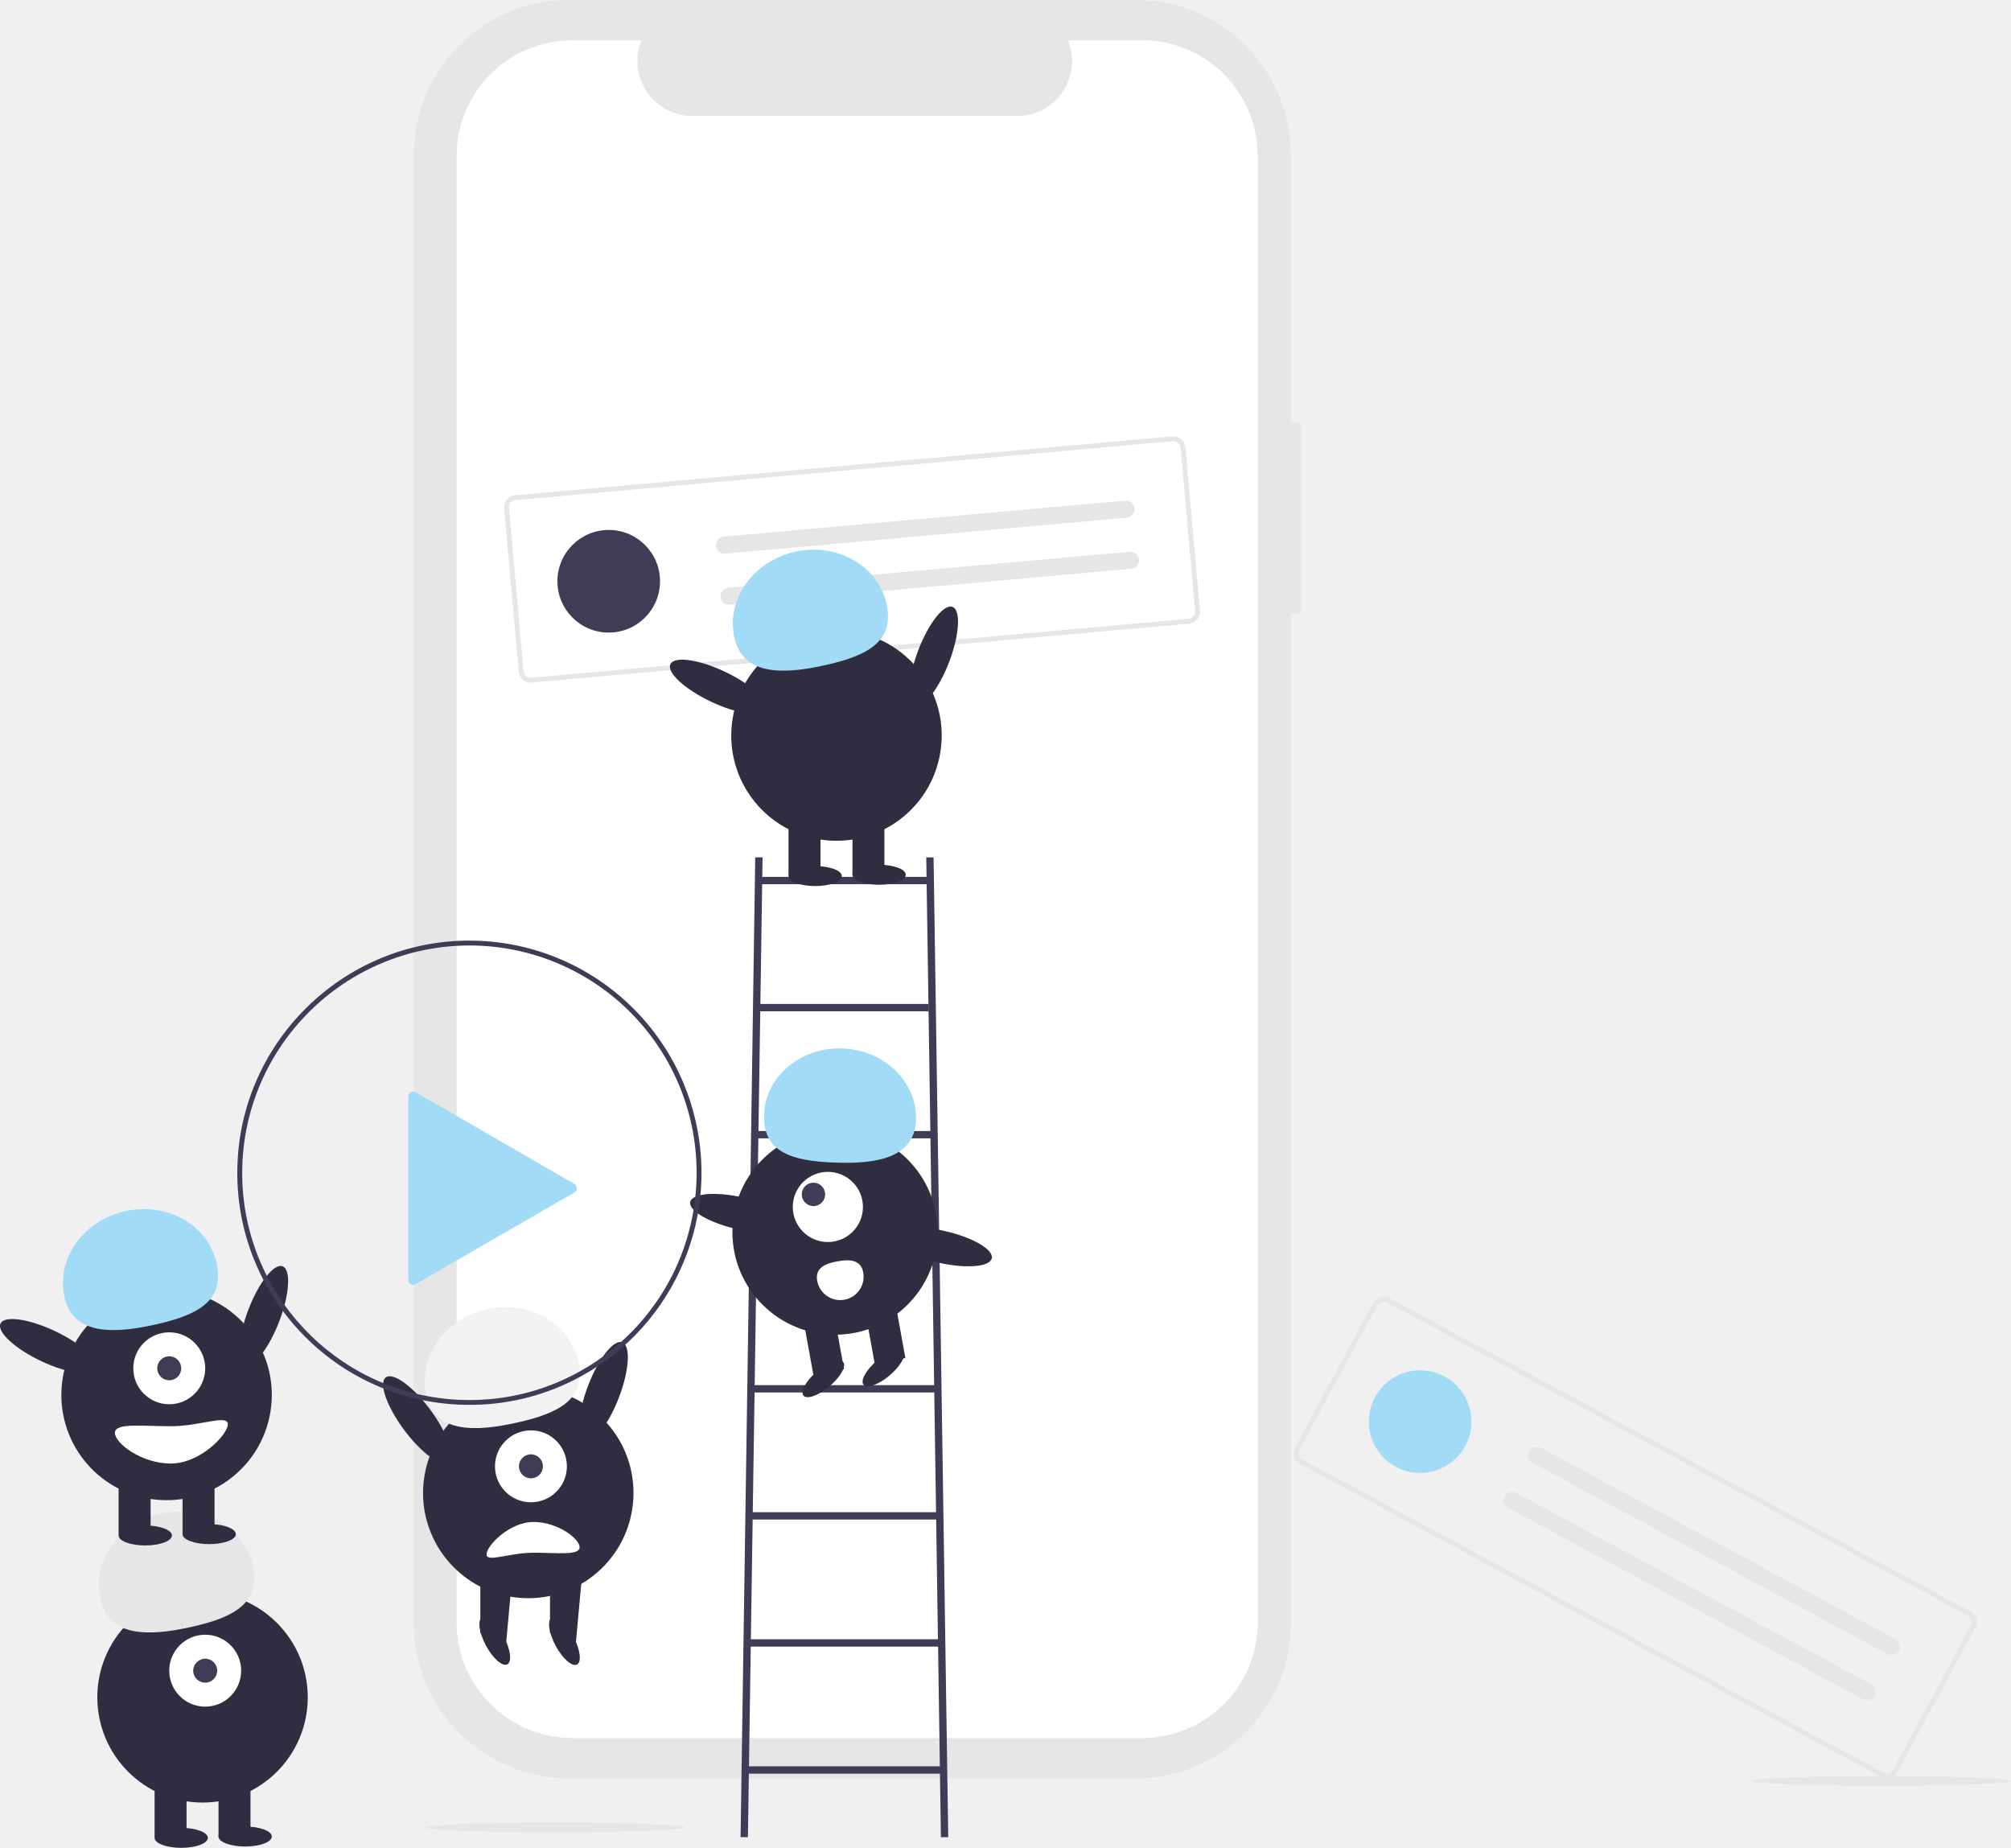
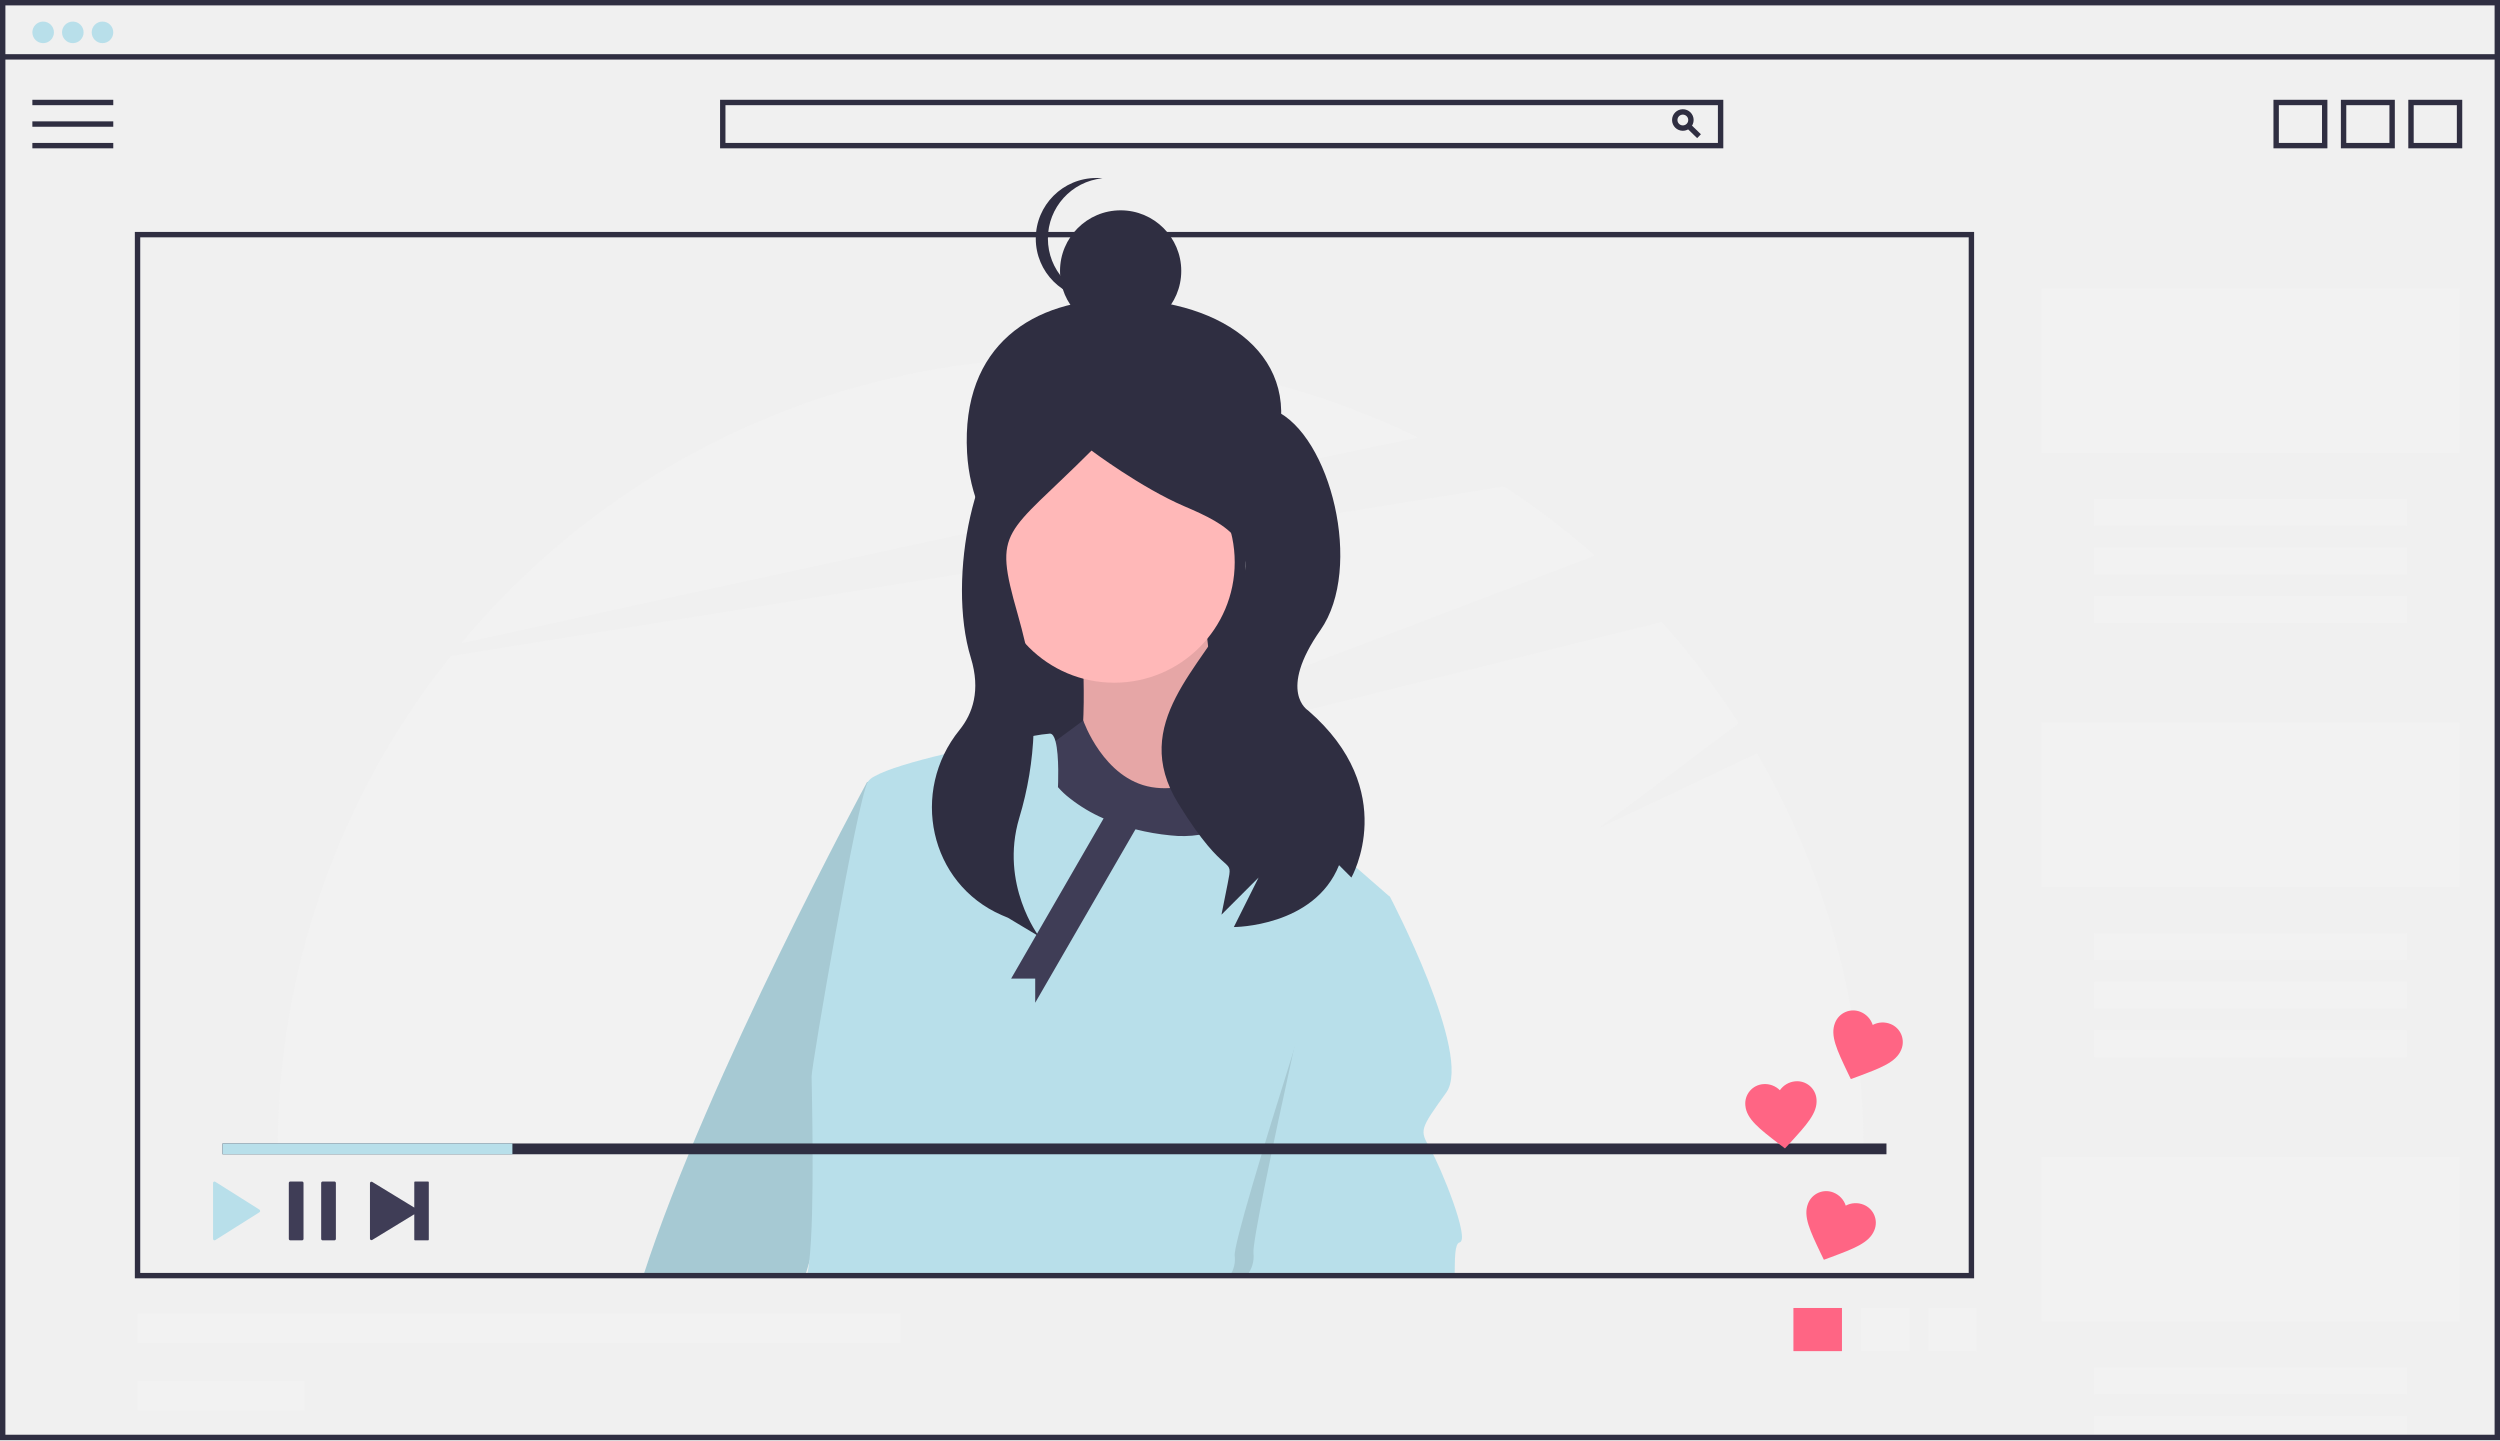
- <svg xmlns="http://www.w3.org/2000/svg" id="e6e81613-d20c-4ebb-a955-624773ea2c94" data-name="Layer 1" width="823.127" height="756.226" viewBox="0 0 823.127 756.226">
-   <path d="M720.735,244.834h-3.999V135.289a63.402,63.402,0,0,0-63.402-63.402H421.248a63.402,63.402,0,0,0-63.402,63.402V736.263a63.402,63.402,0,0,0,63.402,63.402H653.334a63.402,63.402,0,0,0,63.402-63.402V322.811h3.999Z" transform="translate(-188.4363 -71.88718)" fill="#e6e6e6" />
-   <path d="M655.893,88.382h-30.295a22.495,22.495,0,0,1-20.827,30.991H471.811a22.495,22.495,0,0,1-20.827-30.991H422.688a47.348,47.348,0,0,0-47.348,47.348V735.822a47.348,47.348,0,0,0,47.348,47.348h233.204a47.348,47.348,0,0,0,47.348-47.348h0V135.73A47.348,47.348,0,0,0,655.893,88.382Z" transform="translate(-188.4363 -71.88718)" fill="#fff" />
-   <polygon points="306.127 751.864 303.127 751.864 309.127 350.864 312.127 350.864 306.127 751.864" fill="#3f3d56" />
-   <polygon points="388.127 751.864 385.127 751.864 379.127 350.864 382.127 350.864 388.127 751.864" fill="#3f3d56" />
-   <rect x="310.127" y="358.864" width="70" height="3" fill="#3f3d56" />
-   <rect x="310.127" y="410.864" width="70" height="3" fill="#3f3d56" />
-   <rect x="309.127" y="462.864" width="73" height="3" fill="#3f3d56" />
-   <rect x="309.127" y="514.864" width="74" height="3" fill="#3f3d56" />
-   <rect x="308.127" y="566.864" width="76" height="3" fill="#3f3d56" />
-   <rect x="307.127" y="618.864" width="77" height="3" fill="#3f3d56" />
-   <rect x="306.127" y="670.864" width="79" height="3" fill="#3f3d56" />
-   <rect x="304.127" y="722.864" width="82" height="3" fill="#3f3d56" />
-   <circle cx="341.794" cy="504.217" r="42.012" fill="#2f2e41" />
-   <rect x="544.318" y="606.093" width="12.763" height="22.867" transform="matrix(0.98401, -0.17813, 0.17813, 0.98401, -289.6308, 36.08746)" fill="#2f2e41" />
-   <rect x="519.2" y="610.64" width="12.763" height="22.867" transform="matrix(0.98401, -0.17813, 0.17813, 0.98401, -290.8425, 31.6858)" fill="#2f2e41" />
-   <ellipse cx="525.428" cy="636.153" rx="10.636" ry="3.989" transform="translate(-475.0937 418.3817) rotate(-40.26106)" fill="#2f2e41" />
-   <ellipse cx="550.023" cy="631.7" rx="10.636" ry="3.989" transform="translate(-466.3899 433.222) rotate(-40.26106)" fill="#2f2e41" />
-   <circle cx="338.853" cy="493.941" r="14.359" fill="#fff" />
-   <circle cx="332.952" cy="488.794" r="4.786" fill="#3f3d56" />
-   <path d="M563.373,530.4c.632-15.554-12.773-28.728-29.941-29.425s-31.597,11.346-32.229,26.9,11.302,19.087,28.47,19.785S562.741,545.953,563.373,530.4Z" transform="translate(-188.4363 -71.88718)" fill="#a1dbf5" />
-   <ellipse cx="491.438" cy="568.451" rx="6.594" ry="21.006" transform="translate(-360.8775 848.5746) rotate(-77.0899)" fill="#2f2e41" />
-   <ellipse cx="573.907" cy="582.165" rx="6.594" ry="21.006" transform="translate(-310.202 939.6089) rotate(-77.0899)" fill="#2f2e41" />
-   <path d="M541.769,592.661a9.572,9.572,0,1,1-18.835,3.429l-.003-.018c-.942-5.202,3.08-7.043,8.283-7.985S540.828,587.459,541.769,592.661Z" transform="translate(-188.4363 -71.88718)" fill="#fff" />
-   <path d="M675.091,327.128,406.168,351.229a5.006,5.006,0,0,1-5.426-4.534l-5.979-66.708a5.006,5.006,0,0,1,4.534-5.426l268.923-24.102a5.006,5.006,0,0,1,5.426,4.534l5.979,66.708A5.006,5.006,0,0,1,675.091,327.128ZM399.476,276.553a3.003,3.003,0,0,0-2.72,3.256l5.979,66.708a3.003,3.003,0,0,0,3.256,2.72l268.923-24.102a3.003,3.003,0,0,0,2.72-3.256l-5.979-66.708a3.003,3.003,0,0,0-3.256-2.72Z" transform="translate(-188.4363 -71.88718)" fill="#e6e6e6" />
-   <circle cx="249.157" cy="237.884" r="21" fill="#3f3d56" />
-   <path d="M484.65,291.497a3.5,3.5,0,0,0,.625,6.972l164.341-14.729a3.5,3.5,0,1,0-.625-6.972Z" transform="translate(-188.4363 -71.88718)" fill="#e6e6e6" />
-   <path d="M486.524,312.413a3.5,3.5,0,1,0,.625,6.972l164.341-14.729a3.5,3.5,0,0,0-.625-6.972Z" transform="translate(-188.4363 -71.88718)" fill="#e6e6e6" />
-   <ellipse cx="570.622" cy="340.381" rx="21.534" ry="6.76" transform="translate(-139.4899 679.9823) rotate(-69.08217)" fill="#2f2e41" />
-   <circle cx="530.815" cy="372.903" r="43.067" transform="translate(-110.736 765.244) rotate(-80.78252)" fill="#2f2e41" />
-   <rect x="322.753" y="334.815" width="13.084" height="23.442" fill="#2f2e41" />
-   <rect x="348.921" y="334.815" width="13.084" height="23.442" fill="#2f2e41" />
-   <ellipse cx="333.656" cy="358.529" rx="10.903" ry="4.089" fill="#2f2e41" />
-   <ellipse cx="359.824" cy="357.984" rx="10.903" ry="4.089" fill="#2f2e41" />
-   <path d="M489.038,332.851c-3.477-15.574,7.639-31.31,24.829-35.149s33.944,5.675,37.422,21.249-7.915,21.318-25.105,25.156S492.516,348.425,489.038,332.851Z" transform="translate(-188.4363 -71.88718)" fill="#a1dbf5" />
-   <ellipse cx="482.307" cy="352.919" rx="6.76" ry="21.534" transform="translate(-231.6844 565.5736) rotate(-64.62574)" fill="#2f2e41" />
-   <circle cx="82.901" cy="694.623" r="43.067" fill="#2f2e41" />
-   <rect x="63.275" y="728.423" width="13.084" height="23.442" fill="#2f2e41" />
-   <rect x="89.443" y="728.423" width="13.084" height="23.442" fill="#2f2e41" />
-   <ellipse cx="74.178" cy="752.137" rx="10.903" ry="4.089" fill="#2f2e41" />
-   <ellipse cx="100.346" cy="751.592" rx="10.903" ry="4.089" fill="#2f2e41" />
-   <circle cx="83.991" cy="683.72" r="14.719" fill="#fff" />
-   <circle cx="83.991" cy="683.72" r="4.906" fill="#3f3d56" />
-   <path d="M229.56,726.459C226.083,710.885,237.199,695.148,254.389,691.31s33.944,5.675,37.422,21.249-7.915,21.318-25.105,25.156S233.038,742.033,229.56,726.459Z" transform="translate(-188.4363 -71.88718)" fill="#e6e6e6" />
-   <ellipse cx="296.425" cy="610.238" rx="21.534" ry="6.76" transform="translate(-567.8626 597.3668) rotate(-69.08217)" fill="#2f2e41" />
-   <circle cx="256.618" cy="642.76" r="43.067" transform="translate(-607.3841 721.2181) rotate(-80.78252)" fill="#2f2e41" />
-   <rect x="48.556" y="604.672" width="13.084" height="23.442" fill="#2f2e41" />
-   <rect x="74.723" y="604.672" width="13.084" height="23.442" fill="#2f2e41" />
-   <ellipse cx="59.459" cy="628.387" rx="10.903" ry="4.089" fill="#2f2e41" />
-   <ellipse cx="85.627" cy="627.841" rx="10.903" ry="4.089" fill="#2f2e41" />
-   <circle cx="69.272" cy="559.969" r="14.719" fill="#fff" />
-   <circle cx="69.272" cy="559.969" r="4.906" fill="#3f3d56" />
-   <path d="M214.841,602.708c-3.477-15.574,7.639-31.31,24.829-35.149s33.944,5.675,37.422,21.249-7.915,21.318-25.105,25.156S218.319,618.282,214.841,602.708Z" transform="translate(-188.4363 -71.88718)" fill="#a1dbf5" />
-   <ellipse cx="208.11" cy="622.776" rx="6.76" ry="21.534" transform="translate(-632.2035 472.0442) rotate(-64.62574)" fill="#2f2e41" />
-   <path d="M235.463,658.297c0,4.215,10.853,12.539,22.897,12.539s23.335-11.867,23.335-16.082-11.292.818-23.335.818S235.463,654.082,235.463,658.297Z" transform="translate(-188.4363 -71.88718)" fill="#fff" />
-   <ellipse cx="435.473" cy="641.357" rx="21.534" ry="6.76" transform="translate(-507.5273 747.2591) rotate(-69.08217)" fill="#2f2e41" />
-   <circle cx="404.665" cy="682.879" r="43.067" transform="translate(-522.6524 901.047) rotate(-80.78252)" fill="#2f2e41" />
-   <polygon points="196.604 644.792 209.687 644.792 207.127 672.864 196.604 668.233 196.604 644.792" fill="#2f2e41" />
-   <ellipse cx="390.943" cy="743.393" rx="4.089" ry="10.903" transform="translate(-493.5889 201.484) rotate(-28.23232)" fill="#2f2e41" />
-   <polygon points="225.127 644.864 238.211 644.864 235.651 672.937 225.127 668.306 225.127 644.864" fill="#2f2e41" />
-   <ellipse cx="419.467" cy="743.466" rx="4.089" ry="10.903" transform="translate(-490.2301 214.9858) rotate(-28.23232)" fill="#2f2e41" />
-   <circle cx="217.319" cy="600.089" r="14.719" fill="#fff" />
-   <circle cx="217.319" cy="600.089" r="4.906" fill="#3f3d56" />
-   <path d="M362.889,642.828c-3.477-15.574,7.639-31.31,24.829-35.149s33.944,5.675,37.422,21.249-7.915,21.318-25.105,25.156S366.366,658.401,362.889,642.828Z" transform="translate(-188.4363 -71.88718)" fill="#f2f2f2" />
-   <ellipse cx="359.157" cy="652.896" rx="6.76" ry="21.534" transform="translate(-506.076 269.2192) rotate(-36.4501)" fill="#2f2e41" />
-   <path d="M425.678,705.086c0-3.474-8.945-10.334-18.871-10.334s-19.232,9.781-19.232,13.254,9.307-.674,19.232-.674S425.678,708.56,425.678,705.086Z" transform="translate(-188.4363 -71.88718)" fill="#fff" />
-   <path d="M380.563,646.822a94.96,94.96,0,0,1-95-95c0-.199 0-.408.012-.607.291-52.025,42.903-94.393,94.988-94.393a95.015,95.015,0,0,1,42.185,180.145A94.106,94.106,0,0,1,380.563,646.822Zm0-188a93.198,93.198,0,0,0-92.99,92.456c-.011.212-.01.383-.01.544a93,93,0,0,0,185.159,12.507,92.981,92.981,0,0,0-92.159-105.507Z" transform="translate(-188.4363 -71.88718)" fill="#3f3d56" />
-   <path d="M423.586,556.422,358.564,518.881a2,2,0,0,0-3,1.732V595.694a2,2,0,0,0,3,1.732l65.022-37.541a2,2,0,0,0,0-3.464L358.564,518.881a2,2,0,0,0-3,1.732V595.694a2,2,0,0,0,3,1.732l65.022-37.541A2,2,0,0,0,423.586,556.422Z" transform="translate(-188.4363 -71.88718)" fill="#a1dbf5" />
-   <ellipse cx="227.127" cy="747.864" rx="53" ry="2" fill="#e6e6e6" />
-   <ellipse cx="770.127" cy="728.864" rx="53" ry="2" fill="#e6e6e6" />
-   <path d="M958.31,799.067,720.645,670.944a5.006,5.006,0,0,1-2.029-6.774l31.782-58.955a5.006,5.006,0,0,1,6.774-2.029L994.837,731.31a5.006,5.006,0,0,1,2.029,6.774l-31.782,58.955A5.006,5.006,0,0,1,958.31,799.067ZM756.223,604.948a3.003,3.003,0,0,0-4.064,1.217l-31.782,58.955a3.003,3.003,0,0,0,1.217,4.064l237.665,128.123a3.003,3.003,0,0,0,4.064-1.217L995.105,737.135a3.003,3.003,0,0,0-1.217-4.064Z" transform="translate(-188.4363 -71.88718)" fill="#e6e6e6" />
-   <circle cx="581.28" cy="581.787" r="21" fill="#a1dbf5" />
-   <path d="M819.052,664.365a3.5,3.5,0,1,0-3.322,6.162l145.24,78.297a3.5,3.5,0,1,0,3.322-6.162Z" transform="translate(-188.4363 -71.88718)" fill="#e6e6e6" />
-   <path d="M809.087,682.85a3.5,3.5,0,1,0-3.322,6.162l145.24,78.297a3.5,3.5,0,0,0,3.322-6.162Z" transform="translate(-188.4363 -71.88718)" fill="#e6e6e6" />
+ <svg xmlns="http://www.w3.org/2000/svg" id="ebc6760b-f199-453c-bf25-e925b905f4ba" data-name="Layer 1" width="927" height="534" viewBox="0 0 927 534">
+   <path d="M788.023,462.358l-59.112,27.976,52.316-39.119a295.22,295.22,0,0,0-28.565-37.588L496.303,477.346l231.565-88.334a295.177,295.177,0,0,0-33.626-25.631L303.61,426.302A292.755,292.755,0,0,0,239.494,609H827.5A292.598,292.598,0,0,0,788.023,462.358Z" transform="translate(-136.5 -183)" fill="#f2f2f2" />
+   <path d="M662.271,345.218A294.208,294.208,0,0,0,307.554,421.466C399.904,401.232,560.694,366.204,662.271,345.218Z" transform="translate(-136.5 -183)" fill="#f2f2f2" />
+   <path d="M608.974,350.895c-10.063,29.794-25.494,56.941-56.941,56.941s-55.169-25.543-56.941-56.941c-2.264-40.12,24.768-57.108,56.941-56.941C590.041,294.15,620.917,315.536,608.974,350.895Z" transform="translate(-136.5 -183)" fill="#2f2e41" />
+   <rect x="368.555" y="160.32" width="93.137" height="135.733" fill="#2f2e41" />
+   <path d="M537.73,421.254s2.979,42.699-3.972,49.651S595.325,483.814,594.332,475.87s-13.902-59.581-9.93-70.504S537.73,421.254,537.73,421.254Z" transform="translate(-136.5 -183)" fill="#ffb8b8" />
+   <path d="M537.73,421.254s2.979,42.699-3.972,49.651S595.325,483.814,594.332,475.87s-13.902-59.581-9.93-70.504S537.73,421.254,537.73,421.254Z" transform="translate(-136.5 -183)" opacity="0.1" />
+   <path d="M472.2,530.49,436.52,651.14,435.09,656h-60.04C398.94,582.05,458,473,458,473l9.22-2.09Z" transform="translate(-136.5 -183)" fill="#b8dfea" />
+   <path d="M472.2,530.49,436.52,651.14,435.09,656h-60.04C398.94,582.05,458,473,458,473l9.22-2.09Z" transform="translate(-136.5 -183)" opacity="0.1" />
+   <circle cx="413.147" cy="208.464" r="44.685" fill="#ffb8b8" />
+   <path d="M597.311,462.961s-15.888,14.895-33.762,11.916-25.378-24.715-25.378-24.715l-17.321,12.799S515.884,498.709,538.723,502.681s55.609,4.965,62.56,0S597.311,462.961,597.311,462.961Z" transform="translate(-136.5 -183)" fill="#3f3d56" />
+   <path d="M651.93,515.58l-2.85,9.26L608.85,656H435.71a40.576,40.576,0,0,0,.81-4.86c2.24-18.67.92-65.77.92-69.01,0-3.98,16.87-102.28,20.86-109.24a6.459,6.459,0,0,1,2.37-1.98c4.63-2.66,14.87-5.64,25.91-8.27.01-.01.01-.01.02-.01,6.17-1.5,12.61-2.88,18.45-4.05h.01c5.73-1.15,10.87-2.09,14.63-2.71a59.895,59.895,0,0,1,6.13-.85c.92,0,1.59,1.09,2.04,2.76,1.51,5.44.93,17.09.93,17.09a30.17,30.17,0,0,0,4.46,4.18,56.653,56.653,0,0,0,12.46,7.43A73.896,73.896,0,0,0,557.53,490.51h.01a86.366,86.366,0,0,0,12.95,2.25,39.965,39.965,0,0,0,10.7-.21h.02c10.53-1.74,14.39-8.28,16.19-13.5.32-.95.57-1.86.79-2.69,0-.01.01-.03.01-.04.66-2.55.94-4.34,1.64-4.31H599.85c1.81.17,24.64,19.74,39.47,32.59,7.04,6.09,12.27,10.69,12.59,10.97Z" transform="translate(-136.5 -183)" fill="#b8dfea" />
+   <path d="M649.08,524.84,608.85,656H592.54a10.733,10.733,0,0,0,1.79-7.34c-.52-3.66,10.81-40.95,21.72-75.65,9.92-31.53,19.49-60.89,19.49-60.89l9.43,4.46S646.66,519.77,649.08,524.84Z" transform="translate(-136.5 -183)" opacity="0.1" />
+   <path d="M677.75,643.68c-1.96.49-1.75,6.31-1.86,12.32H598.83a11.358,11.358,0,0,0,2.46-8.34c-.51-3.51,7.09-39.7,14.76-74.65,6.03-27.64,12.11-54.51,14.22-63.86.52-2.26.8-3.48.8-3.48l.91.43.02.01,19.91,9.46.02.01s30.78,58.6,20.86,72.5c-9.94,13.9-9.94,13.9-5.97,20.86C670.79,615.88,681.71,642.69,677.75,643.68Z" transform="translate(-136.5 -183)" fill="#b8dfea" />
+   <circle cx="415.533" cy="100.465" r="22.477" fill="#2f2e41" />
+   <path d="M525.061,271.477A22.478,22.478,0,0,1,545.29,249.113c-.739-.073-1.489-.114-2.248-.114a22.477,22.477,0,0,0,0,44.954c.759,0,1.508-.04,2.248-.114A22.478,22.478,0,0,1,525.061,271.477Z" transform="translate(-136.5 -183)" fill="#2f2e41" />
+   <path d="M535.5,335.163s-.469-2.613-18.825,4.271S487.316,397.114,496.494,426.942c3.699,12.021.69,20.687-4.221,26.751-18.428,22.756-11.174,56.935,15.668,68.636q1.136.495,2.319.98l11.472,6.883s-14.625-19.243-7.306-43.859a126.206,126.206,0,0,0,2.277-64.609c-.84-3.605-1.793-7.321-2.877-11.113-9.178-32.122-4.714-28.413,27.408-60.535,0,0,18.356,13.767,34.417,20.65s29.828,13.767,18.356,36.711-39.006,43.595-20.65,73.423,20.65,18.356,18.356,29.828h0l-2.294,11.472,13.767-13.767-9.178,18.356s29.828,0,39.006-22.945l4.589,4.589S655.959,476.273,621.542,446.445c0,0-11.472-6.883,4.589-29.828s3.726-72.276-16.924-81.453S535.5,335.163,535.5,335.163Z" transform="translate(-136.5 -183)" fill="#2f2e41" />
+   <polygon points="413.147 296.659 374.916 362.877 383.853 362.877 383.853 371.814 427.303 296.659 413.147 296.659" fill="#3f3d56" />
+   <rect x="757" y="429" width="155" height="61" fill="#f2f2f2" />
+   <rect x="776.5" y="507" width="116" height="10" fill="#f2f2f2" />
+   <rect x="776.5" y="525" width="116" height="8" fill="#f2f2f2" />
+   <circle cx="16" cy="12" r="4" fill="#b8dfea" />
+   <circle cx="27" cy="12" r="4" fill="#b8dfea" />
+   <circle cx="38" cy="12" r="4" fill="#b8dfea" />
+   <path d="M1063.5,717h-927V183h927Zm-925-2h923V185h-923Z" transform="translate(-136.5 -183)" fill="#2f2e41" />
+   <rect x="1" y="20.086" width="925" height="2" fill="#2f2e41" />
+   <rect x="12" y="37" width="30" height="2" fill="#2f2e41" />
+   <rect x="12" y="45" width="30" height="2" fill="#2f2e41" />
+   <rect x="12" y="53" width="30" height="2" fill="#2f2e41" />
+   <path d="M775.5,238h-372V220h372Zm-370-2h368V222h-368Z" transform="translate(-136.5 -183)" fill="#2f2e41" />
+   <path d="M760.5,231.5a4,4,0,1,1,4-4A4.004,4.004,0,0,1,760.5,231.5Zm0-6a2,2,0,1,0,2,2A2.002,2.002,0,0,0,760.5,225.5Z" transform="translate(-136.5 -183)" fill="#2f2e41" />
+   <rect x="763.53" y="228.844" width="2" height="5.49" transform="translate(-70.53974 436.0673) rotate(-45.86843)" fill="#2f2e41" />
+   <path d="M999.5,238h-20V220h20Zm-18-2h16V222h-16Z" transform="translate(-136.5 -183)" fill="#2f2e41" />
+   <path d="M1024.5,238h-20V220h20Zm-18-2h16V222h-16Z" transform="translate(-136.5 -183)" fill="#2f2e41" />
+   <path d="M1049.5,238h-20V220h20Zm-18-2h16V222h-16Z" transform="translate(-136.5 -183)" fill="#2f2e41" />
+   <rect x="665" y="485" width="18" height="16" fill="#ff6584" />
+   <rect x="690" y="485" width="18" height="16" fill="#f2f2f2" />
+   <rect x="715" y="485" width="18" height="16" fill="#f2f2f2" />
+   <path d="M868.5,657h-682V269h682Zm-680-2h678V271h-678Z" transform="translate(-136.5 -183)" fill="#2f2e41" />
+   <path d="M290.114,621.376v9.395l-15.607-9.525a.548.548,0,0,0-.825.47v20.591a.548.548,0,0,0,.825.47l15.607-9.525v9.395a.274.274,0,0,0,.273.273h4.841a.274.274,0,0,0,.273-.273V621.376a.274.274,0,0,0-.273-.273h-4.841A.274.274,0,0,0,290.114,621.376Z" transform="translate(-136.5 -183)" fill="#3f3d56" />
+   <path d="M248.493,642.921h-4.35a.549.549,0,0,1-.552-.545V621.649a.549.549,0,0,1,.552-.545h4.35a.549.549,0,0,1,.552.545v20.727A.549.549,0,0,1,248.493,642.921Zm12,0h-4.35a.549.549,0,0,1-.552-.545V621.649a.549.549,0,0,1,.552-.545h4.35a.549.549,0,0,1,.552.545v20.727A.549.549,0,0,1,260.493,642.921Z" transform="translate(-136.5 -183)" fill="#3f3d56" />
+   <path d="M215.5,621.669v20.686a.533.533,0,0,0,.798.491l16.398-10.343a.586.586,0,0,0,0-.975L216.298,621.185A.528.528,0,0,0,215.5,621.669Z" transform="translate(-136.5 -183)" fill="#b8dfea" />
+   <rect x="82.5" y="424" width="617" height="4" fill="#2f2e41" />
+   <rect x="82.5" y="424" width="107.5" height="4" fill="#b8dfea" />
+   <rect x="51" y="487" width="283" height="11" fill="#f2f2f2" />
+   <rect x="51" y="512" width="62" height="11" fill="#f2f2f2" />
+   <rect x="757" y="107" width="155" height="61" fill="#f2f2f2" />
+   <rect x="776.5" y="185" width="116" height="10" fill="#f2f2f2" />
+   <rect x="776.5" y="203" width="116" height="10" fill="#f2f2f2" />
+   <rect x="776.5" y="221" width="116" height="10" fill="#f2f2f2" />
+   <rect x="757" y="268" width="155" height="61" fill="#f2f2f2" />
+   <rect x="776.5" y="346" width="116" height="10" fill="#f2f2f2" />
+   <rect x="776.5" y="364" width="116" height="10" fill="#f2f2f2" />
+   <rect x="776.5" y="382" width="116" height="10" fill="#f2f2f2" />
+   <path d="M798.363,608.83l-2.064-1.559c-7.34-5.643-12.179-9.3-12.621-14.343a7.202,7.202,0,0,1,6.617-7.935,7.834,7.834,0,0,1,6.181,2.268,7.834,7.834,0,0,1,5.693-3.307,7.202,7.202,0,0,1,7.895,6.665c.441,5.043-3.69,9.485-9.938,16.317Z" transform="translate(-136.5 -183)" fill="#ff6584" />
+   <path d="M822.791,583.122l-1.131-2.326c-3.977-8.361-6.629-13.816-4.732-18.51a7.202,7.202,0,0,1,9.499-4.065,7.834,7.834,0,0,1,4.477,4.827,7.834,7.834,0,0,1,6.574-.361,7.202,7.202,0,0,1,4.007,9.523c-1.897,4.694-7.594,6.775-16.264,10.025Z" transform="translate(-136.5 -183)" fill="#ff6584" />
+   <path d="M812.791,650.122l-1.131-2.326c-3.977-8.361-6.629-13.816-4.732-18.51a7.202,7.202,0,0,1,9.499-4.065,7.834,7.834,0,0,1,4.477,4.827,7.834,7.834,0,0,1,6.574-.361,7.202,7.202,0,0,1,4.007,9.523c-1.897,4.694-7.594,6.775-16.264,10.025Z" transform="translate(-136.5 -183)" fill="#ff6584" />
</svg>
